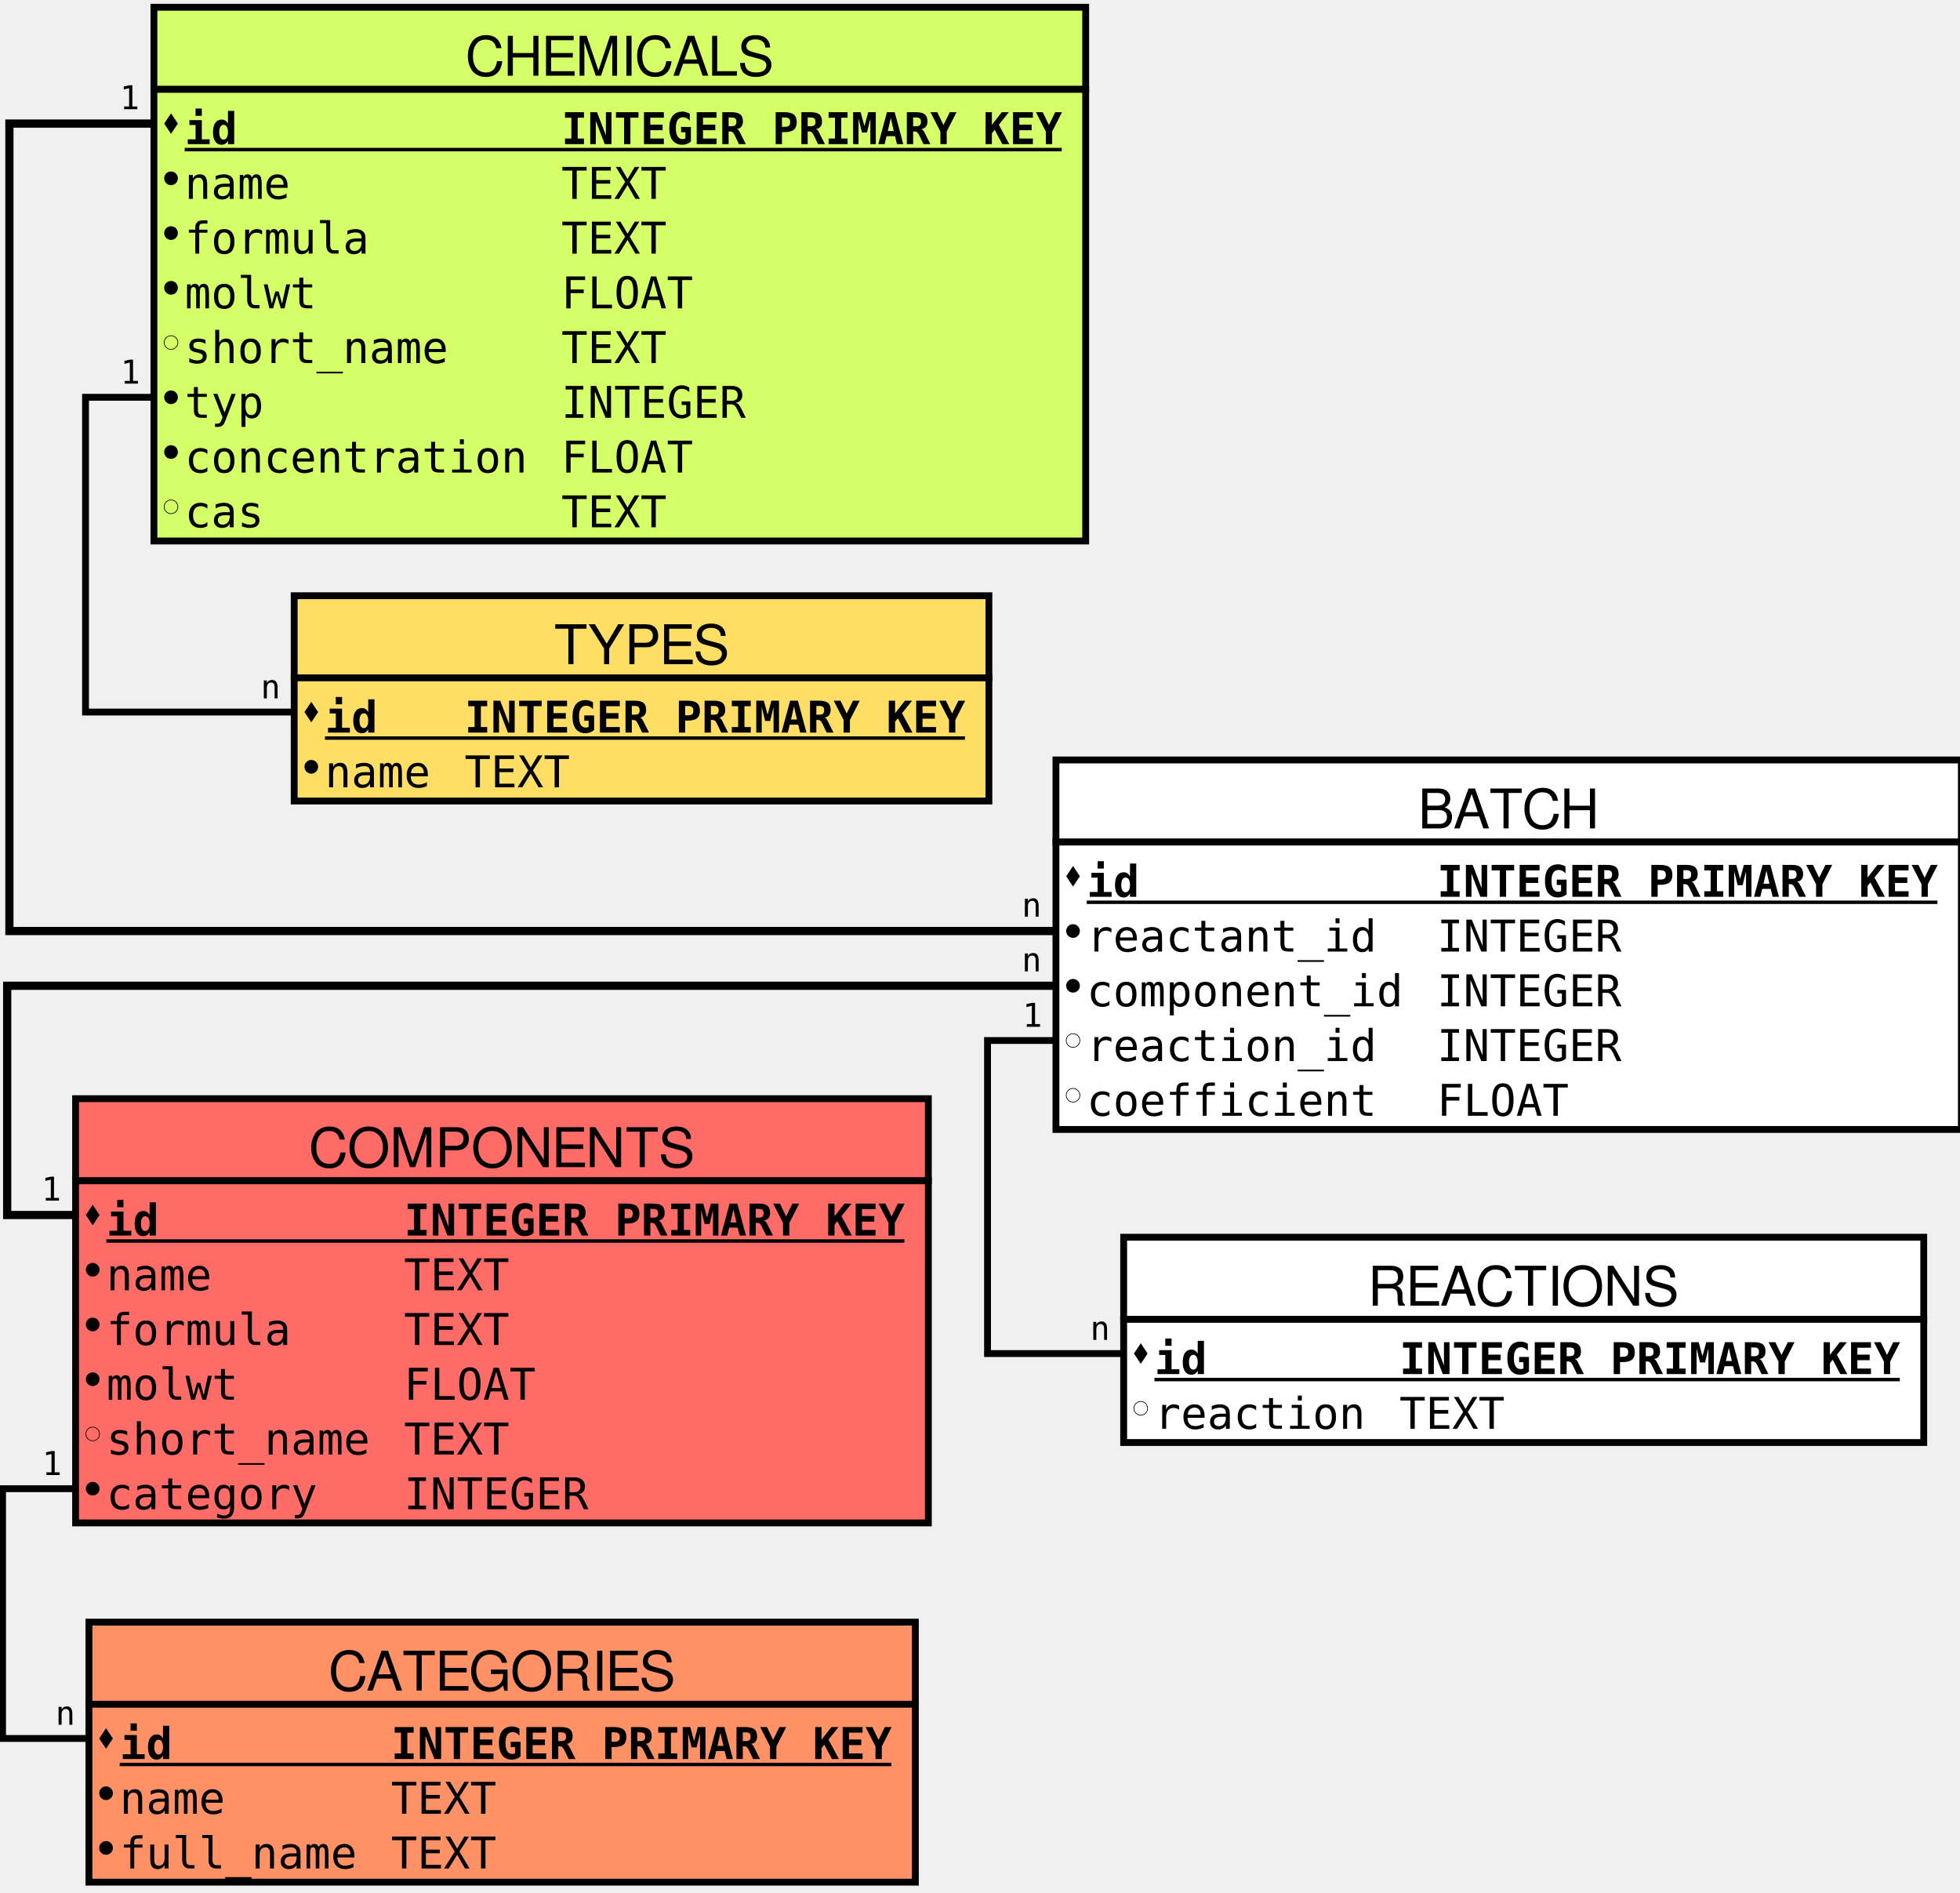
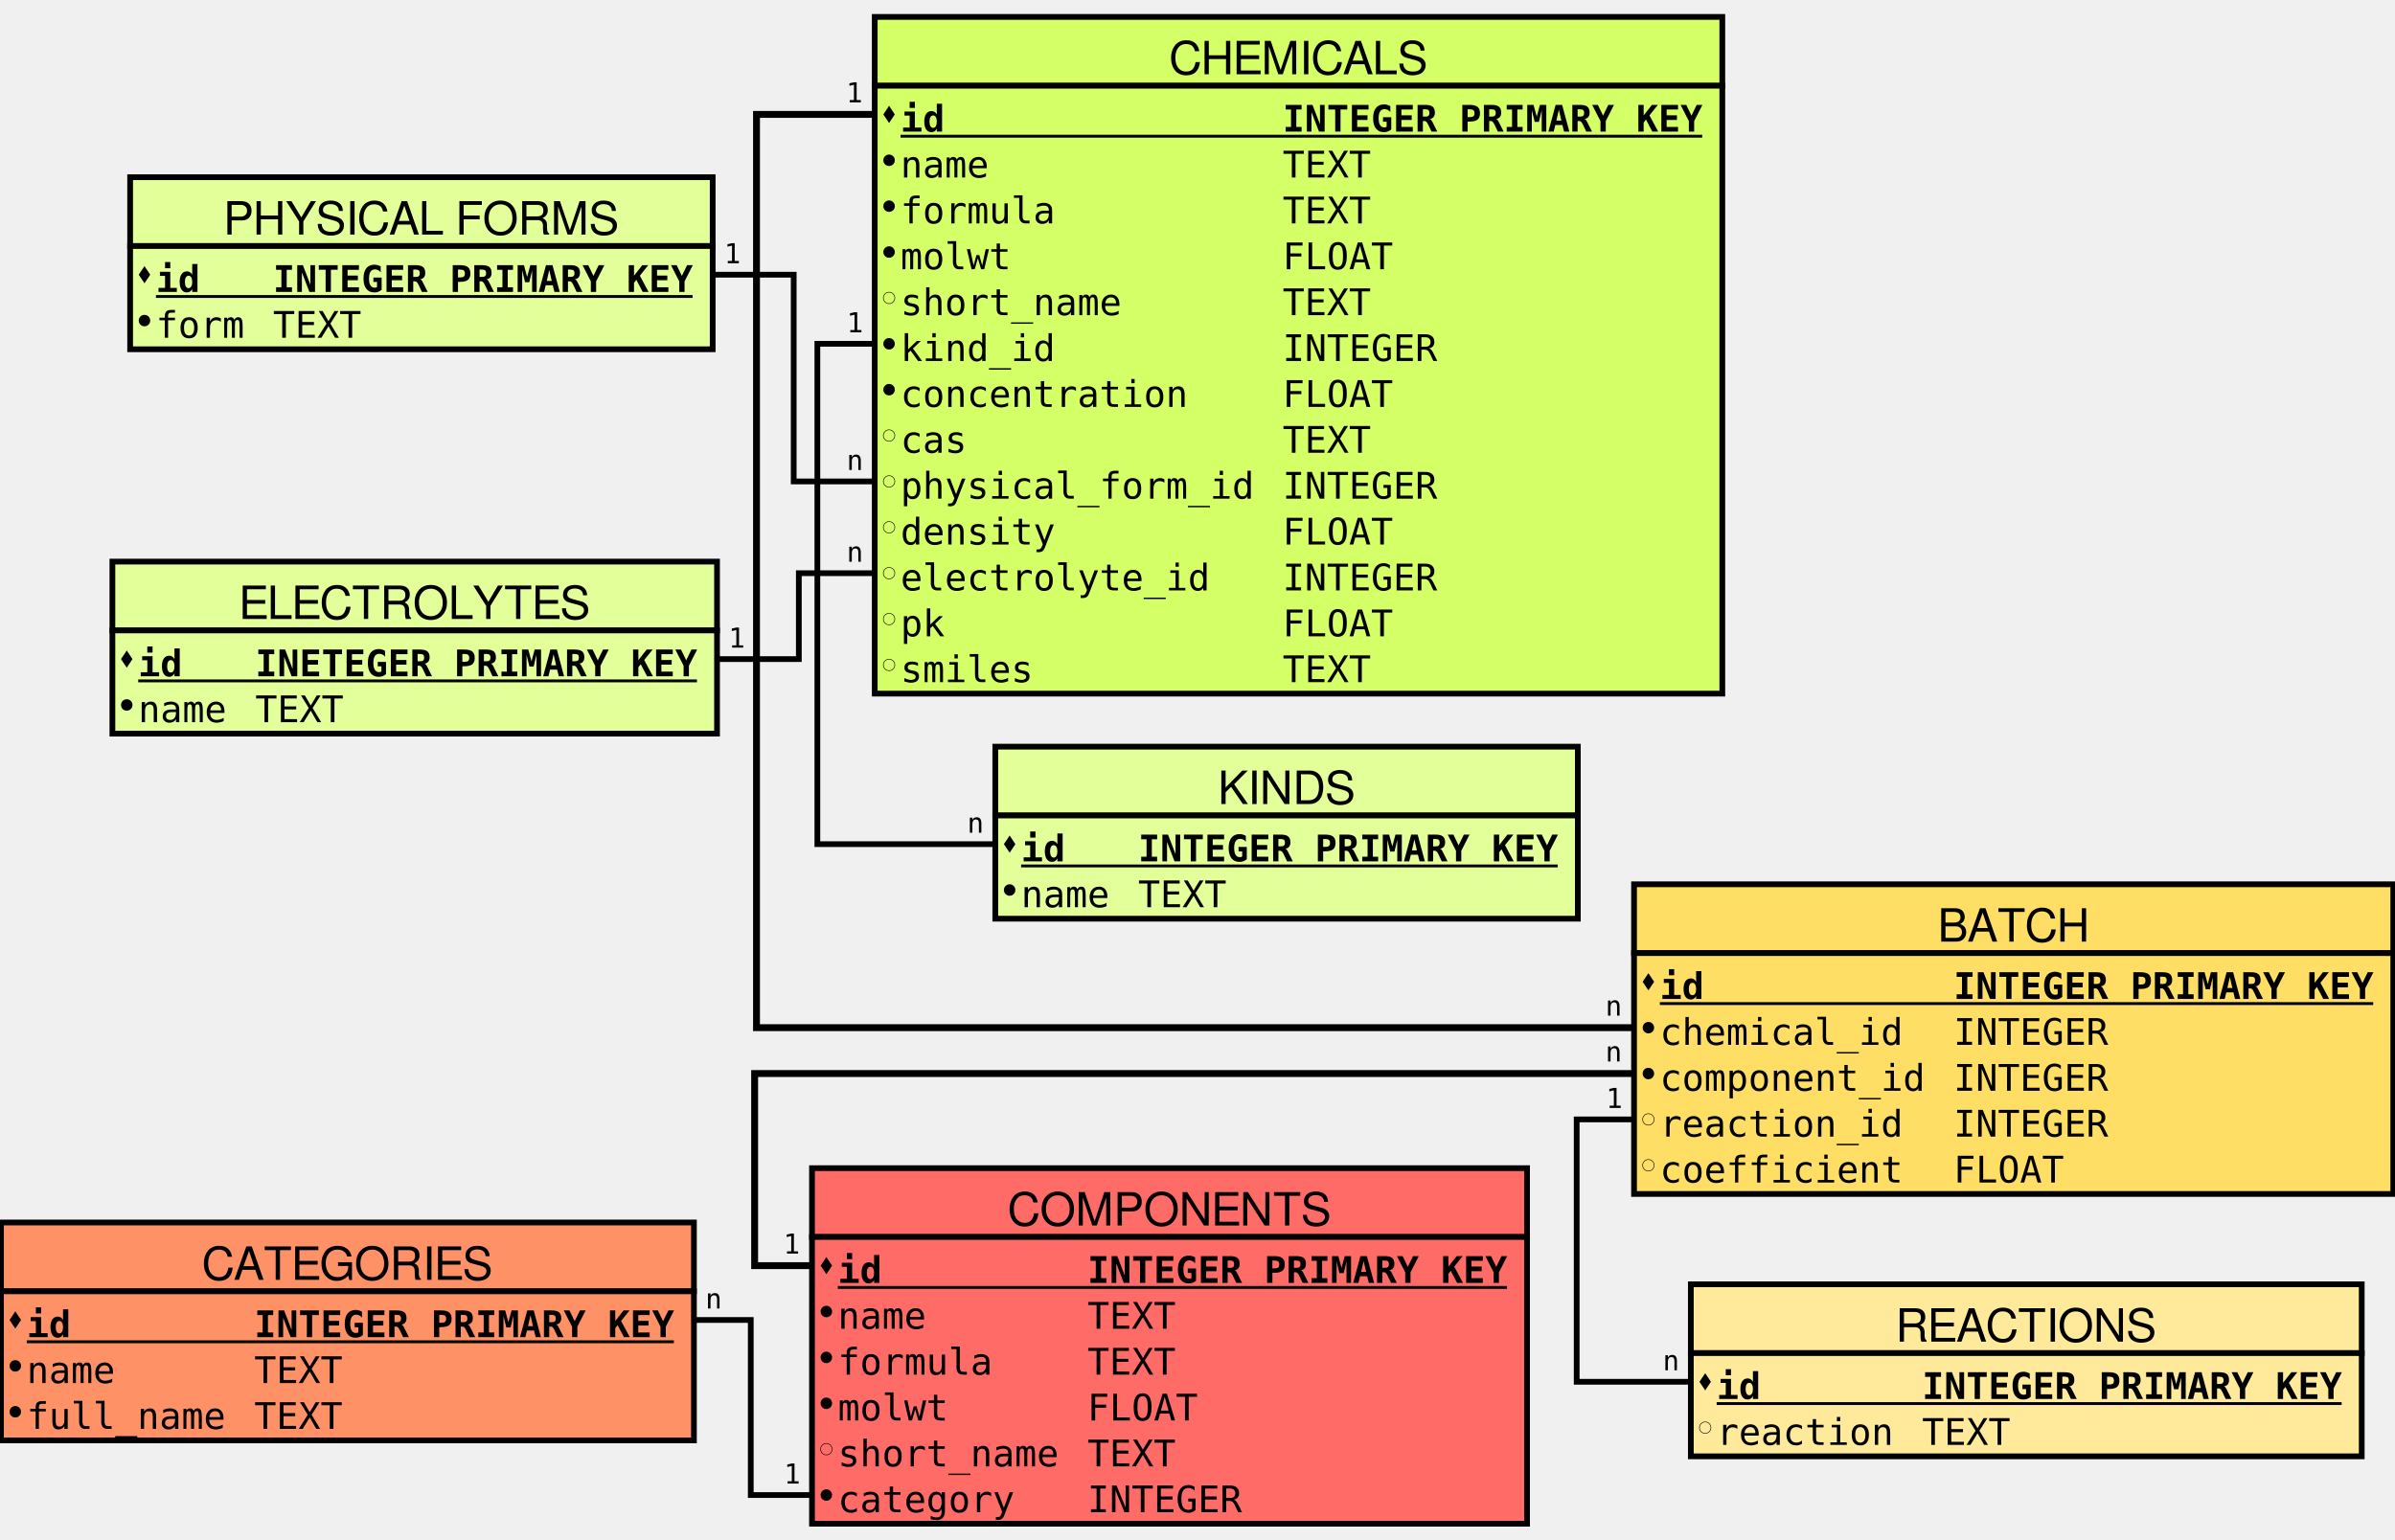
- <svg xmlns="http://www.w3.org/2000/svg" width="29cm" height="28cm" viewBox="-380 -73 573 549">
-   <g>
-     <rect style="fill: #d4ff66" x="-335" y="-73" width="272.4" height="24" />
-     <rect style="fill: none; fill-opacity:0; stroke-width: 2; stroke: #000000" x="-335" y="-73" width="272.4" height="24" />
-     <text font-size="16" style="fill: #000000;text-anchor:middle;font-family:FreeSans;font-style:normal;font-weight:normal" x="-198.8" y="-53">CHEMICALS</text>
-     <rect style="fill: #d4ff66" x="-335" y="-49" width="272.4" height="132" />
-     <rect style="fill: none; fill-opacity:0; stroke-width: 2; stroke: #000000" x="-335" y="-49" width="272.4" height="132" />
-     <polygon style="fill: #000000" points="-332,-39 -330,-36 -328,-39 -330,-42 " />
-     <text font-size="12.8" style="fill: #000000;text-anchor:start;font-family:monospace;font-style:normal;font-weight:700" x="-326" y="-33">id</text>
-     <text font-size="12.8" style="fill: #000000;text-anchor:start;font-family:monospace;font-style:normal;font-weight:700" x="-215.9" y="-33">INTEGER PRIMARY KEY</text>
-     <line style="fill: none; fill-opacity:0; stroke-width: 1; stroke: #000000" x1="-326" y1="-31.4" x2="-69.6" y2="-31.4" />
-     <ellipse style="fill: #000000" cx="-330" cy="-23" rx="2" ry="2" />
-     <text font-size="12.8" style="fill: #000000;text-anchor:start;font-family:monospace;font-style:normal;font-weight:normal" x="-326" y="-17">name</text>
-     <text font-size="12.8" style="fill: #000000;text-anchor:start;font-family:monospace;font-style:normal;font-weight:normal" x="-215.9" y="-17">TEXT</text>
-     <ellipse style="fill: #000000" cx="-330" cy="-7" rx="2" ry="2" />
-     <text font-size="12.8" style="fill: #000000;text-anchor:start;font-family:monospace;font-style:normal;font-weight:normal" x="-326" y="-1">formula</text>
-     <text font-size="12.8" style="fill: #000000;text-anchor:start;font-family:monospace;font-style:normal;font-weight:normal" x="-215.9" y="-1">TEXT</text>
-     <ellipse style="fill: #000000" cx="-330" cy="9" rx="2" ry="2" />
-     <text font-size="12.8" style="fill: #000000;text-anchor:start;font-family:monospace;font-style:normal;font-weight:normal" x="-326" y="15">molwt</text>
-     <text font-size="12.8" style="fill: #000000;text-anchor:start;font-family:monospace;font-style:normal;font-weight:normal" x="-215.9" y="15">FLOAT</text>
-     <ellipse style="fill: none; fill-opacity:0; stroke-width: 0.2; stroke: #000000" cx="-330" cy="25" rx="2" ry="2" />
-     <text font-size="12.8" style="fill: #000000;text-anchor:start;font-family:monospace;font-style:normal;font-weight:normal" x="-326" y="31">short_name</text>
-     <text font-size="12.8" style="fill: #000000;text-anchor:start;font-family:monospace;font-style:normal;font-weight:normal" x="-215.9" y="31">TEXT</text>
-     <ellipse style="fill: #000000" cx="-330" cy="41" rx="2" ry="2" />
-     <text font-size="12.8" style="fill: #000000;text-anchor:start;font-family:monospace;font-style:normal;font-weight:normal" x="-326" y="47">typ</text>
-     <text font-size="12.8" style="fill: #000000;text-anchor:start;font-family:monospace;font-style:normal;font-weight:normal" x="-215.9" y="47">INTEGER</text>
-     <ellipse style="fill: #000000" cx="-330" cy="57" rx="2" ry="2" />
-     <text font-size="12.8" style="fill: #000000;text-anchor:start;font-family:monospace;font-style:normal;font-weight:normal" x="-326" y="63">concentration</text>
-     <text font-size="12.8" style="fill: #000000;text-anchor:start;font-family:monospace;font-style:normal;font-weight:normal" x="-215.9" y="63">FLOAT</text>
-     <ellipse style="fill: none; fill-opacity:0; stroke-width: 0.2; stroke: #000000" cx="-330" cy="73" rx="2" ry="2" />
-     <text font-size="12.8" style="fill: #000000;text-anchor:start;font-family:monospace;font-style:normal;font-weight:normal" x="-326" y="79">cas</text>
-     <text font-size="12.8" style="fill: #000000;text-anchor:start;font-family:monospace;font-style:normal;font-weight:normal" x="-215.9" y="79">TEXT</text>
+ <svg xmlns="http://www.w3.org/2000/svg" width="42cm" height="27cm" viewBox="-641 -156 835 526">
+   <g>
+     <rect style="fill: #d4ff66" x="-336.031" y="-155.495" width="295.5" height="24" />
+     <rect style="fill: none; fill-opacity:0; stroke-width: 2; stroke: #000000" x="-336.031" y="-155.495" width="295.5" height="24" />
+     <text font-size="16" style="fill: #000000;text-anchor:middle;font-family:FreeSans;font-style:normal;font-weight:normal" x="-188.281" y="-135.495">CHEMICALS</text>
+     <rect style="fill: #d4ff66" x="-336.031" y="-131.495" width="295.5" height="212" />
+     <rect style="fill: none; fill-opacity:0; stroke-width: 2; stroke: #000000" x="-336.031" y="-131.495" width="295.5" height="212" />
+     <polygon style="fill: #000000" points="-333.031,-121.495 -331.031,-118.495 -329.031,-121.495 -331.031,-124.495 " />
+     <text font-size="12.8" style="fill: #000000;text-anchor:start;font-family:monospace;font-style:normal;font-weight:700" x="-327.031" y="-115.495">id</text>
+     <text font-size="12.8" style="fill: #000000;text-anchor:start;font-family:monospace;font-style:normal;font-weight:700" x="-193.831" y="-115.495">INTEGER PRIMARY KEY</text>
+     <line style="fill: none; fill-opacity:0; stroke-width: 1; stroke: #000000" x1="-327.031" y1="-113.895" x2="-47.531" y2="-113.895" />
+     <ellipse style="fill: #000000" cx="-331.031" cy="-105.495" rx="2" ry="2" />
+     <text font-size="12.8" style="fill: #000000;text-anchor:start;font-family:monospace;font-style:normal;font-weight:normal" x="-327.031" y="-99.495">name</text>
+     <text font-size="12.8" style="fill: #000000;text-anchor:start;font-family:monospace;font-style:normal;font-weight:normal" x="-193.831" y="-99.495">TEXT</text>
+     <ellipse style="fill: #000000" cx="-331.031" cy="-89.495" rx="2" ry="2" />
+     <text font-size="12.8" style="fill: #000000;text-anchor:start;font-family:monospace;font-style:normal;font-weight:normal" x="-327.031" y="-83.495">formula</text>
+     <text font-size="12.8" style="fill: #000000;text-anchor:start;font-family:monospace;font-style:normal;font-weight:normal" x="-193.831" y="-83.495">TEXT</text>
+     <ellipse style="fill: #000000" cx="-331.031" cy="-73.495" rx="2" ry="2" />
+     <text font-size="12.8" style="fill: #000000;text-anchor:start;font-family:monospace;font-style:normal;font-weight:normal" x="-327.031" y="-67.495">molwt</text>
+     <text font-size="12.8" style="fill: #000000;text-anchor:start;font-family:monospace;font-style:normal;font-weight:normal" x="-193.831" y="-67.495">FLOAT</text>
+     <ellipse style="fill: none; fill-opacity:0; stroke-width: 0.2; stroke: #000000" cx="-331.031" cy="-57.495" rx="2" ry="2" />
+     <text font-size="12.8" style="fill: #000000;text-anchor:start;font-family:monospace;font-style:normal;font-weight:normal" x="-327.031" y="-51.495">short_name</text>
+     <text font-size="12.8" style="fill: #000000;text-anchor:start;font-family:monospace;font-style:normal;font-weight:normal" x="-193.831" y="-51.495">TEXT</text>
+     <ellipse style="fill: #000000" cx="-331.031" cy="-41.495" rx="2" ry="2" />
+     <text font-size="12.8" style="fill: #000000;text-anchor:start;font-family:monospace;font-style:normal;font-weight:normal" x="-327.031" y="-35.495">kind_id</text>
+     <text font-size="12.8" style="fill: #000000;text-anchor:start;font-family:monospace;font-style:normal;font-weight:normal" x="-193.831" y="-35.495">INTEGER</text>
+     <ellipse style="fill: #000000" cx="-331.031" cy="-25.495" rx="2" ry="2" />
+     <text font-size="12.8" style="fill: #000000;text-anchor:start;font-family:monospace;font-style:normal;font-weight:normal" x="-327.031" y="-19.495">concentration</text>
+     <text font-size="12.8" style="fill: #000000;text-anchor:start;font-family:monospace;font-style:normal;font-weight:normal" x="-193.831" y="-19.495">FLOAT</text>
+     <ellipse style="fill: none; fill-opacity:0; stroke-width: 0.2; stroke: #000000" cx="-331.031" cy="-9.495" rx="2" ry="2" />
+     <text font-size="12.8" style="fill: #000000;text-anchor:start;font-family:monospace;font-style:normal;font-weight:normal" x="-327.031" y="-3.495">cas</text>
+     <text font-size="12.8" style="fill: #000000;text-anchor:start;font-family:monospace;font-style:normal;font-weight:normal" x="-193.831" y="-3.495">TEXT</text>
+     <ellipse style="fill: none; fill-opacity:0; stroke-width: 0.2; stroke: #000000" cx="-331.031" cy="6.505" rx="2" ry="2" />
+     <text font-size="12.8" style="fill: #000000;text-anchor:start;font-family:monospace;font-style:normal;font-weight:normal" x="-327.031" y="12.505">physical_form_id</text>
+     <text font-size="12.8" style="fill: #000000;text-anchor:start;font-family:monospace;font-style:normal;font-weight:normal" x="-193.831" y="12.505">INTEGER</text>
+     <ellipse style="fill: none; fill-opacity:0; stroke-width: 0.2; stroke: #000000" cx="-331.031" cy="22.505" rx="2" ry="2" />
+     <text font-size="12.8" style="fill: #000000;text-anchor:start;font-family:monospace;font-style:normal;font-weight:normal" x="-327.031" y="28.505">density</text>
+     <text font-size="12.8" style="fill: #000000;text-anchor:start;font-family:monospace;font-style:normal;font-weight:normal" x="-193.831" y="28.505">FLOAT</text>
+     <ellipse style="fill: none; fill-opacity:0; stroke-width: 0.2; stroke: #000000" cx="-331.031" cy="38.505" rx="2" ry="2" />
+     <text font-size="12.8" style="fill: #000000;text-anchor:start;font-family:monospace;font-style:normal;font-weight:normal" x="-327.031" y="44.505">electrolyte_id</text>
+     <text font-size="12.8" style="fill: #000000;text-anchor:start;font-family:monospace;font-style:normal;font-weight:normal" x="-193.831" y="44.505">INTEGER</text>
+     <ellipse style="fill: none; fill-opacity:0; stroke-width: 0.2; stroke: #000000" cx="-331.031" cy="54.505" rx="2" ry="2" />
+     <text font-size="12.8" style="fill: #000000;text-anchor:start;font-family:monospace;font-style:normal;font-weight:normal" x="-327.031" y="60.505">pk</text>
+     <text font-size="12.8" style="fill: #000000;text-anchor:start;font-family:monospace;font-style:normal;font-weight:normal" x="-193.831" y="60.505">FLOAT</text>
+     <ellipse style="fill: none; fill-opacity:0; stroke-width: 0.2; stroke: #000000" cx="-331.031" cy="70.505" rx="2" ry="2" />
+     <text font-size="12.8" style="fill: #000000;text-anchor:start;font-family:monospace;font-style:normal;font-weight:normal" x="-327.031" y="76.505">smiles</text>
+     <text font-size="12.8" style="fill: #000000;text-anchor:start;font-family:monospace;font-style:normal;font-weight:normal" x="-193.831" y="76.505">TEXT</text>
  </g>
  <g>
    <rect style="fill: #ff6b66" x="-357.9" y="246" width="249.3" height="24" />
    <rect style="fill: none; fill-opacity:0; stroke-width: 2; stroke: #000000" x="-357.9" y="246" width="249.3" height="24" />
    <text font-size="16" style="fill: #000000;text-anchor:middle;font-family:FreeSans;font-style:normal;font-weight:normal" x="-233.25" y="266">COMPONENTS</text>
    <rect style="fill: #ff6b66" x="-357.9" y="270" width="249.3" height="100" />
    <rect style="fill: none; fill-opacity:0; stroke-width: 2; stroke: #000000" x="-357.9" y="270" width="249.3" height="100" />
    <polygon style="fill: #000000" points="-354.9,280 -352.9,283 -350.9,280 -352.9,277 " />
    <text font-size="12.8" style="fill: #000000;text-anchor:start;font-family:monospace;font-style:normal;font-weight:700" x="-348.9" y="286">id</text>
    <text font-size="12.8" style="fill: #000000;text-anchor:start;font-family:monospace;font-style:normal;font-weight:700" x="-261.9" y="286">INTEGER PRIMARY KEY</text>
    <line style="fill: none; fill-opacity:0; stroke-width: 1; stroke: #000000" x1="-348.9" y1="287.6" x2="-115.6" y2="287.6" />
    <ellipse style="fill: #000000" cx="-352.9" cy="296" rx="2" ry="2" />
    <text font-size="12.8" style="fill: #000000;text-anchor:start;font-family:monospace;font-style:normal;font-weight:normal" x="-348.9" y="302">name</text>
    <text font-size="12.8" style="fill: #000000;text-anchor:start;font-family:monospace;font-style:normal;font-weight:normal" x="-261.9" y="302">TEXT</text>
    <ellipse style="fill: #000000" cx="-352.9" cy="312" rx="2" ry="2" />
    <text font-size="12.8" style="fill: #000000;text-anchor:start;font-family:monospace;font-style:normal;font-weight:normal" x="-348.9" y="318">formula</text>
    <text font-size="12.8" style="fill: #000000;text-anchor:start;font-family:monospace;font-style:normal;font-weight:normal" x="-261.9" y="318">TEXT</text>
    <ellipse style="fill: #000000" cx="-352.9" cy="328" rx="2" ry="2" />
    <text font-size="12.8" style="fill: #000000;text-anchor:start;font-family:monospace;font-style:normal;font-weight:normal" x="-348.9" y="334">molwt</text>
    <text font-size="12.8" style="fill: #000000;text-anchor:start;font-family:monospace;font-style:normal;font-weight:normal" x="-261.9" y="334">FLOAT</text>
    <ellipse style="fill: none; fill-opacity:0; stroke-width: 0.2; stroke: #000000" cx="-352.9" cy="344" rx="2" ry="2" />
    <text font-size="12.8" style="fill: #000000;text-anchor:start;font-family:monospace;font-style:normal;font-weight:normal" x="-348.9" y="350">short_name</text>
    <text font-size="12.8" style="fill: #000000;text-anchor:start;font-family:monospace;font-style:normal;font-weight:normal" x="-261.9" y="350">TEXT</text>
    <ellipse style="fill: #000000" cx="-352.9" cy="360" rx="2" ry="2" />
    <text font-size="12.8" style="fill: #000000;text-anchor:start;font-family:monospace;font-style:normal;font-weight:normal" x="-348.9" y="366">category</text>
    <text font-size="12.8" style="fill: #000000;text-anchor:start;font-family:monospace;font-style:normal;font-weight:normal" x="-261.9" y="366">INTEGER</text>
  </g>
  <g>
-     <rect style="fill: #ffffff" x="-71.3" y="147" width="264.7" height="24" />
+     <rect style="fill: #ffde66" x="-71.3" y="147" width="264.7" height="24" />
    <rect style="fill: none; fill-opacity:0; stroke-width: 2; stroke: #000000" x="-71.3" y="147" width="264.7" height="24" />
    <text font-size="16" style="fill: #000000;text-anchor:middle;font-family:FreeSans;font-style:normal;font-weight:normal" x="61.05" y="167">BATCH</text>
-     <rect style="fill: #ffffff" x="-71.3" y="171" width="264.7" height="84" />
+     <rect style="fill: #ffde66" x="-71.3" y="171" width="264.7" height="84" />
    <rect style="fill: none; fill-opacity:0; stroke-width: 2; stroke: #000000" x="-71.3" y="171" width="264.7" height="84" />
    <polygon style="fill: #000000" points="-68.3,181 -66.3,184 -64.3,181 -66.3,178 " />
    <text font-size="12.8" style="fill: #000000;text-anchor:start;font-family:monospace;font-style:normal;font-weight:700" x="-62.3" y="187">id</text>
    <text font-size="12.8" style="fill: #000000;text-anchor:start;font-family:monospace;font-style:normal;font-weight:700" x="40.1" y="187">INTEGER PRIMARY KEY</text>
    <line style="fill: none; fill-opacity:0; stroke-width: 1; stroke: #000000" x1="-62.3" y1="188.6" x2="186.4" y2="188.6" />
    <ellipse style="fill: #000000" cx="-66.3" cy="197" rx="2" ry="2" />
-     <text font-size="12.8" style="fill: #000000;text-anchor:start;font-family:monospace;font-style:normal;font-weight:normal" x="-62.3" y="203">reactant_id</text>
+     <text font-size="12.8" style="fill: #000000;text-anchor:start;font-family:monospace;font-style:normal;font-weight:normal" x="-62.3" y="203">chemical_id</text>
    <text font-size="12.8" style="fill: #000000;text-anchor:start;font-family:monospace;font-style:normal;font-weight:normal" x="40.1" y="203">INTEGER</text>
    <ellipse style="fill: #000000" cx="-66.3" cy="213" rx="2" ry="2" />
    <text font-size="12.8" style="fill: #000000;text-anchor:start;font-family:monospace;font-style:normal;font-weight:normal" x="-62.3" y="219">component_id</text>
    <text font-size="12.8" style="fill: #000000;text-anchor:start;font-family:monospace;font-style:normal;font-weight:normal" x="40.1" y="219">INTEGER</text>
    <ellipse style="fill: none; fill-opacity:0; stroke-width: 0.2; stroke: #000000" cx="-66.3" cy="229" rx="2" ry="2" />
    <text font-size="12.8" style="fill: #000000;text-anchor:start;font-family:monospace;font-style:normal;font-weight:normal" x="-62.3" y="235">reaction_id</text>
    <text font-size="12.8" style="fill: #000000;text-anchor:start;font-family:monospace;font-style:normal;font-weight:normal" x="40.1" y="235">INTEGER</text>
    <ellipse style="fill: none; fill-opacity:0; stroke-width: 0.2; stroke: #000000" cx="-66.3" cy="245" rx="2" ry="2" />
    <text font-size="12.8" style="fill: #000000;text-anchor:start;font-family:monospace;font-style:normal;font-weight:normal" x="-62.3" y="251">coefficient</text>
    <text font-size="12.8" style="fill: #000000;text-anchor:start;font-family:monospace;font-style:normal;font-weight:normal" x="40.1" y="251">FLOAT</text>
  </g>
  <g>
-     <polyline style="fill: none; fill-opacity:0; stroke-width: 2.4; stroke: #000000" points="-335,-39 -377.25,-39 -377.25,197 -71.3,197 " />
-     <text font-size="9.6" style="fill: #000000;text-anchor:end;font-family:monospace;font-style:normal;font-weight:normal" x="-339.2" y="-43.2">1</text>
+     <polyline style="fill: none; fill-opacity:0; stroke-width: 2.4; stroke: #000000" points="-336.031,-121.495 -377.25,-121.495 -377.25,197 -71.3,197 " />
+     <text font-size="9.6" style="fill: #000000;text-anchor:end;font-family:monospace;font-style:normal;font-weight:normal" x="-340.231" y="-125.695">1</text>
    <text font-size="9.6" style="fill: #000000;text-anchor:end;font-family:monospace;font-style:normal;font-weight:normal" x="-75.5" y="192.8">n</text>
  </g>
  <g>
    <polyline style="fill: none; fill-opacity:0; stroke-width: 2.4; stroke: #000000" points="-357.9,280 -377.9,280 -377.9,213 -71.3,213 " />
    <text font-size="9.6" style="fill: #000000;text-anchor:end;font-family:monospace;font-style:normal;font-weight:normal" x="-362.1" y="275.8">1</text>
    <text font-size="9.6" style="fill: #000000;text-anchor:end;font-family:monospace;font-style:normal;font-weight:normal" x="-75.5" y="208.8">n</text>
  </g>
  <g>
-     <rect style="fill: #ff9166" x="-353.998" y="399" width="241.6" height="24" />
-     <rect style="fill: none; fill-opacity:0; stroke-width: 2; stroke: #000000" x="-353.998" y="399" width="241.6" height="24" />
-     <text font-size="16" style="fill: #000000;text-anchor:middle;font-family:FreeSans;font-style:normal;font-weight:normal" x="-233.198" y="419">CATEGORIES</text>
-     <rect style="fill: #ff9166" x="-353.998" y="423" width="241.6" height="52" />
-     <rect style="fill: none; fill-opacity:0; stroke-width: 2; stroke: #000000" x="-353.998" y="423" width="241.6" height="52" />
-     <polygon style="fill: #000000" points="-350.998,433 -348.998,436 -346.998,433 -348.998,430 " />
-     <text font-size="12.8" style="fill: #000000;text-anchor:start;font-family:monospace;font-style:normal;font-weight:700" x="-344.998" y="439">id</text>
-     <text font-size="12.8" style="fill: #000000;text-anchor:start;font-family:monospace;font-style:normal;font-weight:700" x="-265.698" y="439">INTEGER PRIMARY KEY</text>
-     <line style="fill: none; fill-opacity:0; stroke-width: 1; stroke: #000000" x1="-344.998" y1="440.6" x2="-119.398" y2="440.6" />
-     <ellipse style="fill: #000000" cx="-348.998" cy="449" rx="2" ry="2" />
-     <text font-size="12.8" style="fill: #000000;text-anchor:start;font-family:monospace;font-style:normal;font-weight:normal" x="-344.998" y="455">name</text>
-     <text font-size="12.8" style="fill: #000000;text-anchor:start;font-family:monospace;font-style:normal;font-weight:normal" x="-265.698" y="455">TEXT</text>
-     <ellipse style="fill: #000000" cx="-348.998" cy="465" rx="2" ry="2" />
-     <text font-size="12.8" style="fill: #000000;text-anchor:start;font-family:monospace;font-style:normal;font-weight:normal" x="-344.998" y="471">full_name</text>
-     <text font-size="12.8" style="fill: #000000;text-anchor:start;font-family:monospace;font-style:normal;font-weight:normal" x="-265.698" y="471">TEXT</text>
-   </g>
-   <g>
-     <rect style="fill: #ffde66" x="-293.998" y="99" width="203.1" height="24" />
+     <rect style="fill: #ff9166" x="-640.667" y="264.946" width="241.6" height="24" />
+     <rect style="fill: none; fill-opacity:0; stroke-width: 2; stroke: #000000" x="-640.667" y="264.946" width="241.6" height="24" />
+     <text font-size="16" style="fill: #000000;text-anchor:middle;font-family:FreeSans;font-style:normal;font-weight:normal" x="-519.867" y="284.946">CATEGORIES</text>
+     <rect style="fill: #ff9166" x="-640.667" y="288.946" width="241.6" height="52" />
+     <rect style="fill: none; fill-opacity:0; stroke-width: 2; stroke: #000000" x="-640.667" y="288.946" width="241.6" height="52" />
+     <polygon style="fill: #000000" points="-637.667,298.946 -635.667,301.946 -633.667,298.946 -635.667,295.946 " />
+     <text font-size="12.8" style="fill: #000000;text-anchor:start;font-family:monospace;font-style:normal;font-weight:700" x="-631.667" y="304.946">id</text>
+     <text font-size="12.8" style="fill: #000000;text-anchor:start;font-family:monospace;font-style:normal;font-weight:700" x="-552.367" y="304.946">INTEGER PRIMARY KEY</text>
+     <line style="fill: none; fill-opacity:0; stroke-width: 1; stroke: #000000" x1="-631.667" y1="306.546" x2="-406.067" y2="306.546" />
+     <ellipse style="fill: #000000" cx="-635.667" cy="314.946" rx="2" ry="2" />
+     <text font-size="12.8" style="fill: #000000;text-anchor:start;font-family:monospace;font-style:normal;font-weight:normal" x="-631.667" y="320.946">name</text>
+     <text font-size="12.8" style="fill: #000000;text-anchor:start;font-family:monospace;font-style:normal;font-weight:normal" x="-552.367" y="320.946">TEXT</text>
+     <ellipse style="fill: #000000" cx="-635.667" cy="330.946" rx="2" ry="2" />
+     <text font-size="12.8" style="fill: #000000;text-anchor:start;font-family:monospace;font-style:normal;font-weight:normal" x="-631.667" y="336.946">full_name</text>
+     <text font-size="12.8" style="fill: #000000;text-anchor:start;font-family:monospace;font-style:normal;font-weight:normal" x="-552.367" y="336.946">TEXT</text>
+   </g>
+   <g>
+     <rect style="fill: #e3ff9a" x="-293.998" y="99" width="203.1" height="24" />
    <rect style="fill: none; fill-opacity:0; stroke-width: 2; stroke: #000000" x="-293.998" y="99" width="203.1" height="24" />
-     <text font-size="16" style="fill: #000000;text-anchor:middle;font-family:FreeSans;font-style:normal;font-weight:normal" x="-192.448" y="119">TYPES</text>
-     <rect style="fill: #ffde66" x="-293.998" y="123" width="203.1" height="36" />
+     <text font-size="16" style="fill: #000000;text-anchor:middle;font-family:FreeSans;font-style:normal;font-weight:normal" x="-192.448" y="119">KINDS</text>
+     <rect style="fill: #e3ff9a" x="-293.998" y="123" width="203.1" height="36" />
    <rect style="fill: none; fill-opacity:0; stroke-width: 2; stroke: #000000" x="-293.998" y="123" width="203.1" height="36" />
    <polygon style="fill: #000000" points="-290.998,133 -288.998,136 -286.998,133 -288.998,130 " />
    <text font-size="12.8" style="fill: #000000;text-anchor:start;font-family:monospace;font-style:normal;font-weight:700" x="-284.998" y="139">id</text>
    <text font-size="12.8" style="fill: #000000;text-anchor:start;font-family:monospace;font-style:normal;font-weight:700" x="-244.198" y="139">INTEGER PRIMARY KEY</text>
    <line style="fill: none; fill-opacity:0; stroke-width: 1; stroke: #000000" x1="-284.998" y1="140.6" x2="-97.898" y2="140.6" />
    <ellipse style="fill: #000000" cx="-288.998" cy="149" rx="2" ry="2" />
    <text font-size="12.8" style="fill: #000000;text-anchor:start;font-family:monospace;font-style:normal;font-weight:normal" x="-284.998" y="155">name</text>
    <text font-size="12.8" style="fill: #000000;text-anchor:start;font-family:monospace;font-style:normal;font-weight:normal" x="-244.198" y="155">TEXT</text>
  </g>
  <g>
-     <rect style="fill: #ffffff" x="-51.5" y="286.5" width="233.9" height="24" />
+     <rect style="fill: #ffea9c" x="-51.5" y="286.5" width="233.9" height="24" />
    <rect style="fill: none; fill-opacity:0; stroke-width: 2; stroke: #000000" x="-51.5" y="286.5" width="233.9" height="24" />
    <text font-size="16" style="fill: #000000;text-anchor:middle;font-family:FreeSans;font-style:normal;font-weight:normal" x="65.45" y="306.5">REACTIONS</text>
-     <rect style="fill: #ffffff" x="-51.5" y="310.5" width="233.9" height="36" />
+     <rect style="fill: #ffea9c" x="-51.5" y="310.5" width="233.9" height="36" />
    <rect style="fill: none; fill-opacity:0; stroke-width: 2; stroke: #000000" x="-51.5" y="310.5" width="233.9" height="36" />
    <polygon style="fill: #000000" points="-48.5,320.5 -46.5,323.5 -44.5,320.5 -46.5,317.5 " />
    <text font-size="12.8" style="fill: #000000;text-anchor:start;font-family:monospace;font-style:normal;font-weight:700" x="-42.5" y="326.5">id</text>
    <text font-size="12.8" style="fill: #000000;text-anchor:start;font-family:monospace;font-style:normal;font-weight:700" x="29.1" y="326.5">INTEGER PRIMARY KEY</text>
    <line style="fill: none; fill-opacity:0; stroke-width: 1; stroke: #000000" x1="-42.5" y1="328.1" x2="175.4" y2="328.1" />
    <ellipse style="fill: none; fill-opacity:0; stroke-width: 0.2; stroke: #000000" cx="-46.5" cy="336.5" rx="2" ry="2" />
    <text font-size="12.8" style="fill: #000000;text-anchor:start;font-family:monospace;font-style:normal;font-weight:normal" x="-42.5" y="342.5">reaction</text>
    <text font-size="12.8" style="fill: #000000;text-anchor:start;font-family:monospace;font-style:normal;font-weight:normal" x="29.1" y="342.5">TEXT</text>
  </g>
  <g>
-     <polyline style="fill: none; fill-opacity:0; stroke-width: 2; stroke: #000000" points="-357.9,360 -379.25,360 -379.25,433 -353.998,433 " />
+     <polyline style="fill: none; fill-opacity:0; stroke-width: 2; stroke: #000000" points="-357.9,360 -379.25,360 -379.25,298.946 -399.067,298.946 " />
    <text font-size="9.6" style="fill: #000000;text-anchor:end;font-family:monospace;font-style:normal;font-weight:normal" x="-361.9" y="356">1</text>
-     <text font-size="9.6" style="fill: #000000;text-anchor:end;font-family:monospace;font-style:normal;font-weight:normal" x="-357.998" y="429">n</text>
-   </g>
-   <g>
-     <polyline style="fill: none; fill-opacity:0; stroke-width: 2; stroke: #000000" points="-335,41 -355,41 -355,133 -293.998,133 " />
-     <text font-size="9.6" style="fill: #000000;text-anchor:end;font-family:monospace;font-style:normal;font-weight:normal" x="-339" y="37">1</text>
+     <text font-size="9.6" style="fill: #000000;text-anchor:start;font-family:monospace;font-style:normal;font-weight:normal" x="-395.067" y="294.946">n</text>
+   </g>
+   <g>
+     <polyline style="fill: none; fill-opacity:0; stroke-width: 2; stroke: #000000" points="-336.031,-41.495 -356.031,-41.495 -356.031,133 -293.998,133 " />
+     <text font-size="9.6" style="fill: #000000;text-anchor:end;font-family:monospace;font-style:normal;font-weight:normal" x="-340.031" y="-45.495">1</text>
    <text font-size="9.6" style="fill: #000000;text-anchor:end;font-family:monospace;font-style:normal;font-weight:normal" x="-297.998" y="129">n</text>
  </g>
  <g>
    <polyline style="fill: none; fill-opacity:0; stroke-width: 2; stroke: #000000" points="-71.3,229 -91.3,229 -91.3,320.5 -51.5,320.5 " />
    <text font-size="9.6" style="fill: #000000;text-anchor:end;font-family:monospace;font-style:normal;font-weight:normal" x="-75.3" y="225">1</text>
    <text font-size="9.6" style="fill: #000000;text-anchor:end;font-family:monospace;font-style:normal;font-weight:normal" x="-55.5" y="316.5">n</text>
  </g>
+   <g>
+     <rect style="fill: #e3ff9a" x="-601.814" y="34.464" width="210.8" height="24" />
+     <rect style="fill: none; fill-opacity:0; stroke-width: 2; stroke: #000000" x="-601.814" y="34.464" width="210.8" height="24" />
+     <text font-size="16" style="fill: #000000;text-anchor:middle;font-family:FreeSans;font-style:normal;font-weight:normal" x="-496.414" y="54.464">ELECTROLYTES</text>
+     <rect style="fill: #e3ff9a" x="-601.814" y="58.464" width="210.8" height="36" />
+     <rect style="fill: none; fill-opacity:0; stroke-width: 2; stroke: #000000" x="-601.814" y="58.464" width="210.8" height="36" />
+     <polygon style="fill: #000000" points="-598.814,68.464 -596.814,71.464 -594.814,68.464 -596.814,65.464 " />
+     <text font-size="12.8" style="fill: #000000;text-anchor:start;font-family:monospace;font-style:normal;font-weight:700" x="-592.814" y="74.464">id</text>
+     <text font-size="12.8" style="fill: #000000;text-anchor:start;font-family:monospace;font-style:normal;font-weight:700" x="-552.014" y="74.464">INETEGER PRIMARY KEY</text>
+     <line style="fill: none; fill-opacity:0; stroke-width: 1; stroke: #000000" x1="-592.814" y1="76.064" x2="-398.014" y2="76.064" />
+     <ellipse style="fill: #000000" cx="-596.814" cy="84.464" rx="2" ry="2" />
+     <text font-size="12.8" style="fill: #000000;text-anchor:start;font-family:monospace;font-style:normal;font-weight:normal" x="-592.814" y="90.464">name</text>
+     <text font-size="12.8" style="fill: #000000;text-anchor:start;font-family:monospace;font-style:normal;font-weight:normal" x="-552.014" y="90.464">TEXT</text>
+   </g>
+   <g>
+     <rect style="fill: #e3ff9a" x="-595.627" y="-99.59" width="203.1" height="24" />
+     <rect style="fill: none; fill-opacity:0; stroke-width: 2; stroke: #000000" x="-595.627" y="-99.59" width="203.1" height="24" />
+     <text font-size="16" style="fill: #000000;text-anchor:middle;font-family:FreeSans;font-style:normal;font-weight:normal" x="-494.077" y="-79.59">PHYSICAL FORMS</text>
+     <rect style="fill: #e3ff9a" x="-595.627" y="-75.59" width="203.1" height="36" />
+     <rect style="fill: none; fill-opacity:0; stroke-width: 2; stroke: #000000" x="-595.627" y="-75.59" width="203.1" height="36" />
+     <polygon style="fill: #000000" points="-592.627,-65.59 -590.627,-62.59 -588.627,-65.59 -590.627,-68.59 " />
+     <text font-size="12.8" style="fill: #000000;text-anchor:start;font-family:monospace;font-style:normal;font-weight:700" x="-586.627" y="-59.59">id</text>
+     <text font-size="12.8" style="fill: #000000;text-anchor:start;font-family:monospace;font-style:normal;font-weight:700" x="-545.827" y="-59.59">INTEGER PRIMARY KEY</text>
+     <line style="fill: none; fill-opacity:0; stroke-width: 1; stroke: #000000" x1="-586.627" y1="-57.99" x2="-399.527" y2="-57.99" />
+     <ellipse style="fill: #000000" cx="-590.627" cy="-49.59" rx="2" ry="2" />
+     <text font-size="12.8" style="fill: #000000;text-anchor:start;font-family:monospace;font-style:normal;font-weight:normal" x="-586.627" y="-43.59">form</text>
+     <text font-size="12.8" style="fill: #000000;text-anchor:start;font-family:monospace;font-style:normal;font-weight:normal" x="-545.827" y="-43.59">TEXT</text>
+   </g>
+   <g>
+     <polyline style="fill: none; fill-opacity:0; stroke-width: 2; stroke: #000000" points="-391.014,68.464 -362.491,68.464 -362.491,38.505 -336.031,38.505 " />
+     <text font-size="9.6" style="fill: #000000;text-anchor:start;font-family:monospace;font-style:normal;font-weight:normal" x="-387.014" y="64.464">1</text>
+     <text font-size="9.6" style="fill: #000000;text-anchor:end;font-family:monospace;font-style:normal;font-weight:normal" x="-340.031" y="34.505">n</text>
+   </g>
+   <g>
+     <polyline style="fill: none; fill-opacity:0; stroke-width: 2; stroke: #000000" points="-392.527,-65.59 -364.279,-65.59 -364.279,6.505 -336.031,6.505 " />
+     <text font-size="9.6" style="fill: #000000;text-anchor:start;font-family:monospace;font-style:normal;font-weight:normal" x="-388.527" y="-69.59">1</text>
+     <text font-size="9.6" style="fill: #000000;text-anchor:end;font-family:monospace;font-style:normal;font-weight:normal" x="-340.031" y="2.505">n</text>
+   </g>
</svg>
